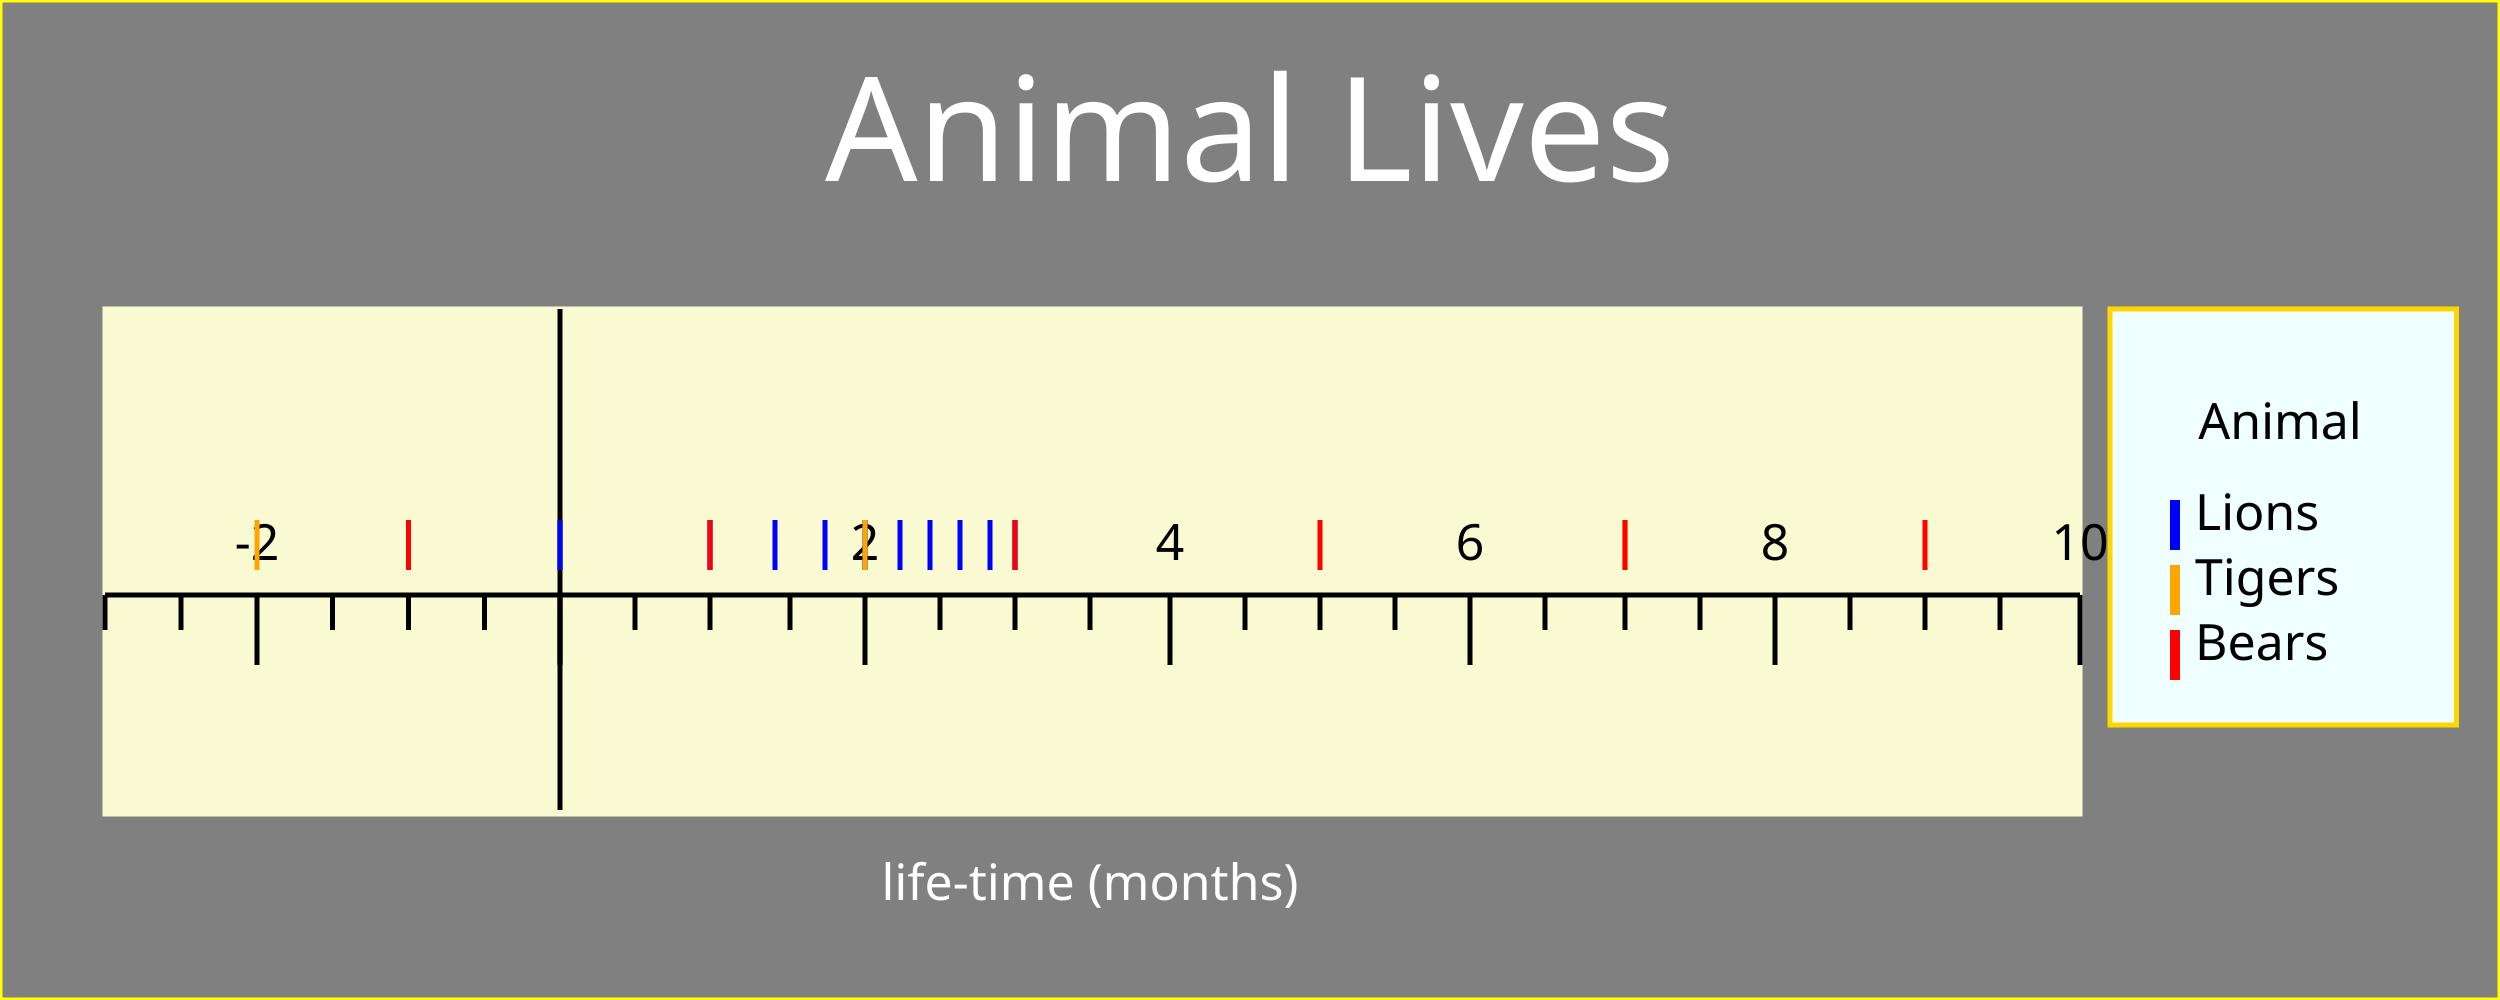
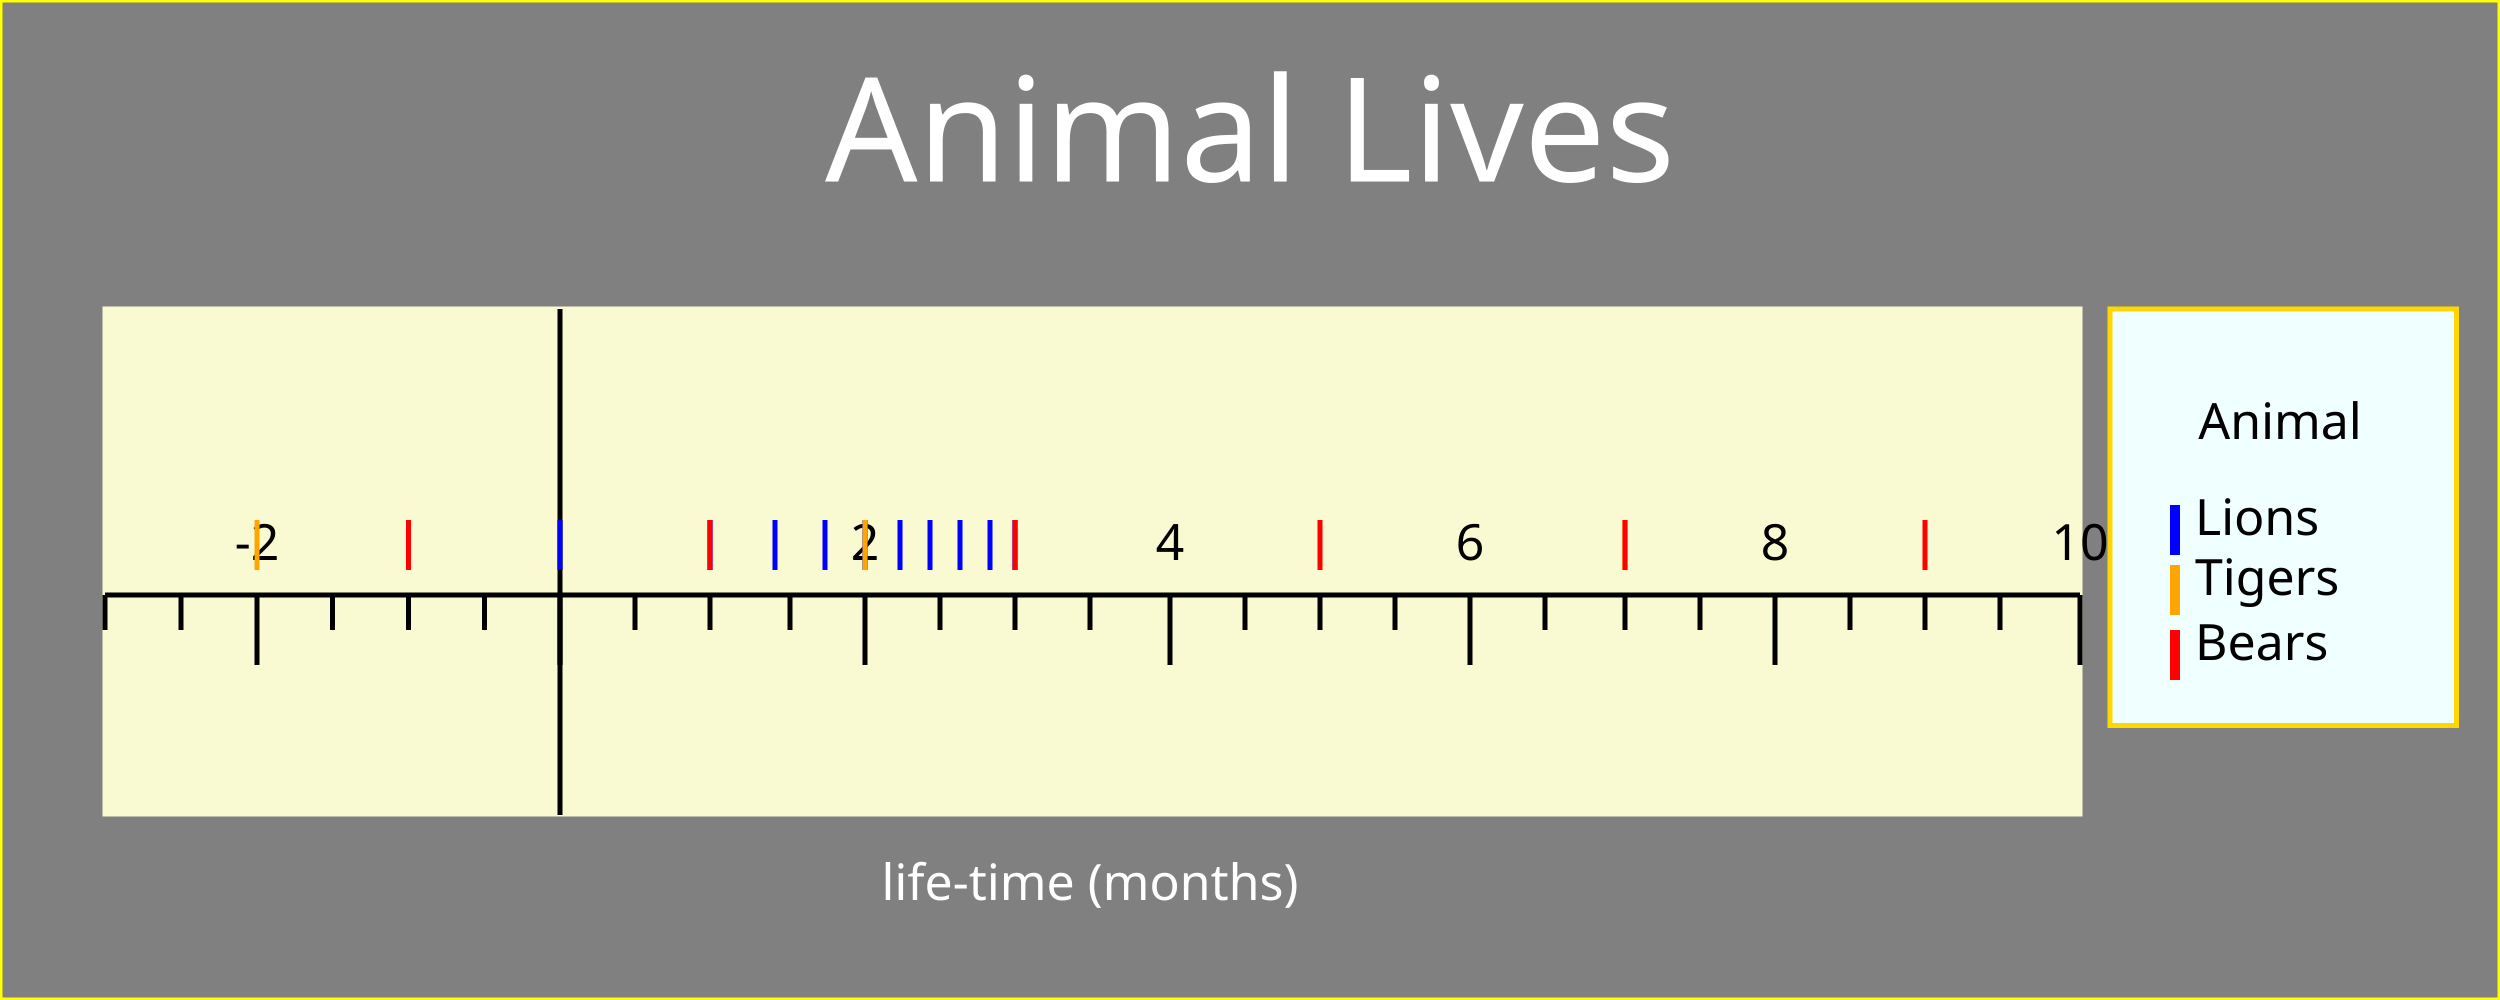
<svg xmlns="http://www.w3.org/2000/svg" width="500" height="200" version="1.1">
  <g id="imageBackground" stroke="rgb(255,255,0)" fill="rgb(128,128,128)" stroke-width="1">
    <rect x="0" y="0" width="500" height="200" />
  </g>
  <g id="plotBackground" stroke="rgb(250,250,210)" fill="rgb(250,250,210)" stroke-width="1">
    <rect x="21" y="61.8" width="395" height="101" />
  </g>
  <g id="xMinorGrid" stroke="rgb(200,220,255)" stroke-width="0.5" />
  <g id="xMajorGrid" stroke="rgb(200,220,255)" stroke-width="1" />
  <g id="xAxis" stroke="rgb(0,0,0)" stroke-width="1">
-     <line x1="112" y1="61.8" x2="112" y2="162" />
+     <line x1="112" y1="61.8" x2="112" y2="163" />
    <line x1="21" y1="119" x2="416" y2="119" />
  </g>
  <g id="xMinorTicks" stroke="rgb(0,0,0)" stroke-width="1">
    <path d="M127,119 L127,126 M142,119 L142,126 M158,119 L158,126 M188,119 L188,126 M203,119 L203,126 M218,119 L218,126 M249,119 L249,126 M264,119 L264,126 M279,119 L279,126 M309,119 L309,126 M325,119 L325,126 M340,119 L340,126 M370,119 L370,126 M385,119 L385,126 M400,119 L400,126 M96.9,119 L96.9,126 M81.7,119 L81.7,126 M66.5,119 L66.5,126 M36.2,119 L36.2,126 M21,119 L21,126 " fill="none" />
  </g>
  <g id="xMajorTicks" stroke="rgb(0,0,0)" stroke-width="1">
    <path d="M112,119 L112,133 M173,119 L173,133 M234,119 L234,133 M294,119 L294,133 M355,119 L355,133 M416,119 L416,133 M112,119 L112,133 M51.4,119 L51.4,133 " fill="none" />
  </g>
  <g id="xTicksValues">
    <text x="173" y="112" text-anchor="middle" font-size="10" font-family="Verdana">2</text>
    <text x="234" y="112" text-anchor="middle" font-size="10" font-family="Verdana">4</text>
    <text x="294" y="112" text-anchor="middle" font-size="10" font-family="Verdana">6</text>
    <text x="355" y="112" text-anchor="middle" font-size="10" font-family="Verdana">8</text>
    <text x="416" y="112" text-anchor="middle" font-size="10" font-family="Verdana">10</text>
    <text x="51.4" y="112" text-anchor="middle" font-size="10" font-family="Verdana">-2</text>
  </g>
  <g id="xLabel" fill="rgb(255,255,255)">
    <text x="218" y="180" text-anchor="middle" font-size="10" font-family="Verdana">life-time (months)</text>
  </g>
  <g id="plotPoints">
    <g stroke="rgb(0,0,255)">
      <line x1="112" y1="114" x2="112" y2="104" />
      <line x1="142" y1="114" x2="142" y2="104" />
      <line x1="155" y1="114" x2="155" y2="104" />
      <line x1="165" y1="114" x2="165" y2="104" />
      <line x1="173" y1="114" x2="173" y2="104" />
      <line x1="180" y1="114" x2="180" y2="104" />
      <line x1="186" y1="114" x2="186" y2="104" />
      <line x1="192" y1="114" x2="192" y2="104" />
      <line x1="198" y1="114" x2="198" y2="104" />
      <line x1="203" y1="114" x2="203" y2="104" />
    </g>
    <g stroke="rgb(255,165,0)">
      <line x1="325" y1="114" x2="325" y2="104" />
      <line x1="173" y1="114" x2="173" y2="104" />
      <line x1="81.7" y1="114" x2="81.7" y2="104" />
      <line x1="51.4" y1="114" x2="51.4" y2="104" />
    </g>
    <g stroke="rgb(255,0,0)">
      <line x1="81.7" y1="114" x2="81.7" y2="104" />
      <line x1="142" y1="114" x2="142" y2="104" />
      <line x1="203" y1="114" x2="203" y2="104" />
      <line x1="264" y1="114" x2="264" y2="104" />
      <line x1="325" y1="114" x2="325" y2="104" />
      <line x1="385" y1="114" x2="385" y2="104" />
    </g>
  </g>
  <g id="legendBackground" stroke="rgb(255,215,0)" fill="rgb(240,255,255)" stroke-width="1">
-     <rect x="422" y="61.8" width="69.3" height="83.2" />
+     <rect x="422" y="61.8" width="69.3" height="83.3" />
  </g>
  <g id="legendPoints">
    <g stroke="rgb(0,0,255)" stroke-width="2">
-       <line x1="435" y1="110" x2="435" y2="100" />
+       <line x1="435" y1="111" x2="435" y2="101" />
    </g>
    <g stroke="rgb(255,165,0)" stroke-width="2">
      <line x1="435" y1="123" x2="435" y2="113" />
    </g>
    <g stroke="rgb(255,0,0)" stroke-width="2">
      <line x1="435" y1="136" x2="435" y2="126" />
    </g>
  </g>
  <g id="legendText">
    <text x="456" y="87.8" text-anchor="middle" font-size="10" font-family="Verdana">Animal</text>
-     <text x="439" y="106" font-size="10" font-family="Verdana">Lions</text>
+     <text x="439" y="107" font-size="10" font-family="Verdana">Lions</text>
    <text x="439" y="119" font-size="10" font-family="Verdana">Tigers</text>
    <text x="439" y="132" font-size="10" font-family="Verdana">Bears</text>
  </g>
  <g id="title" fill="rgb(255,255,255)">
-     <text x="250" y="36.2" text-anchor="middle" font-size="29" font-family="Verdana">Animal Lives</text>
+     <text x="250" y="36.3" text-anchor="middle" font-size="29" font-family="Verdana">Animal Lives</text>
  </g>
</svg>
